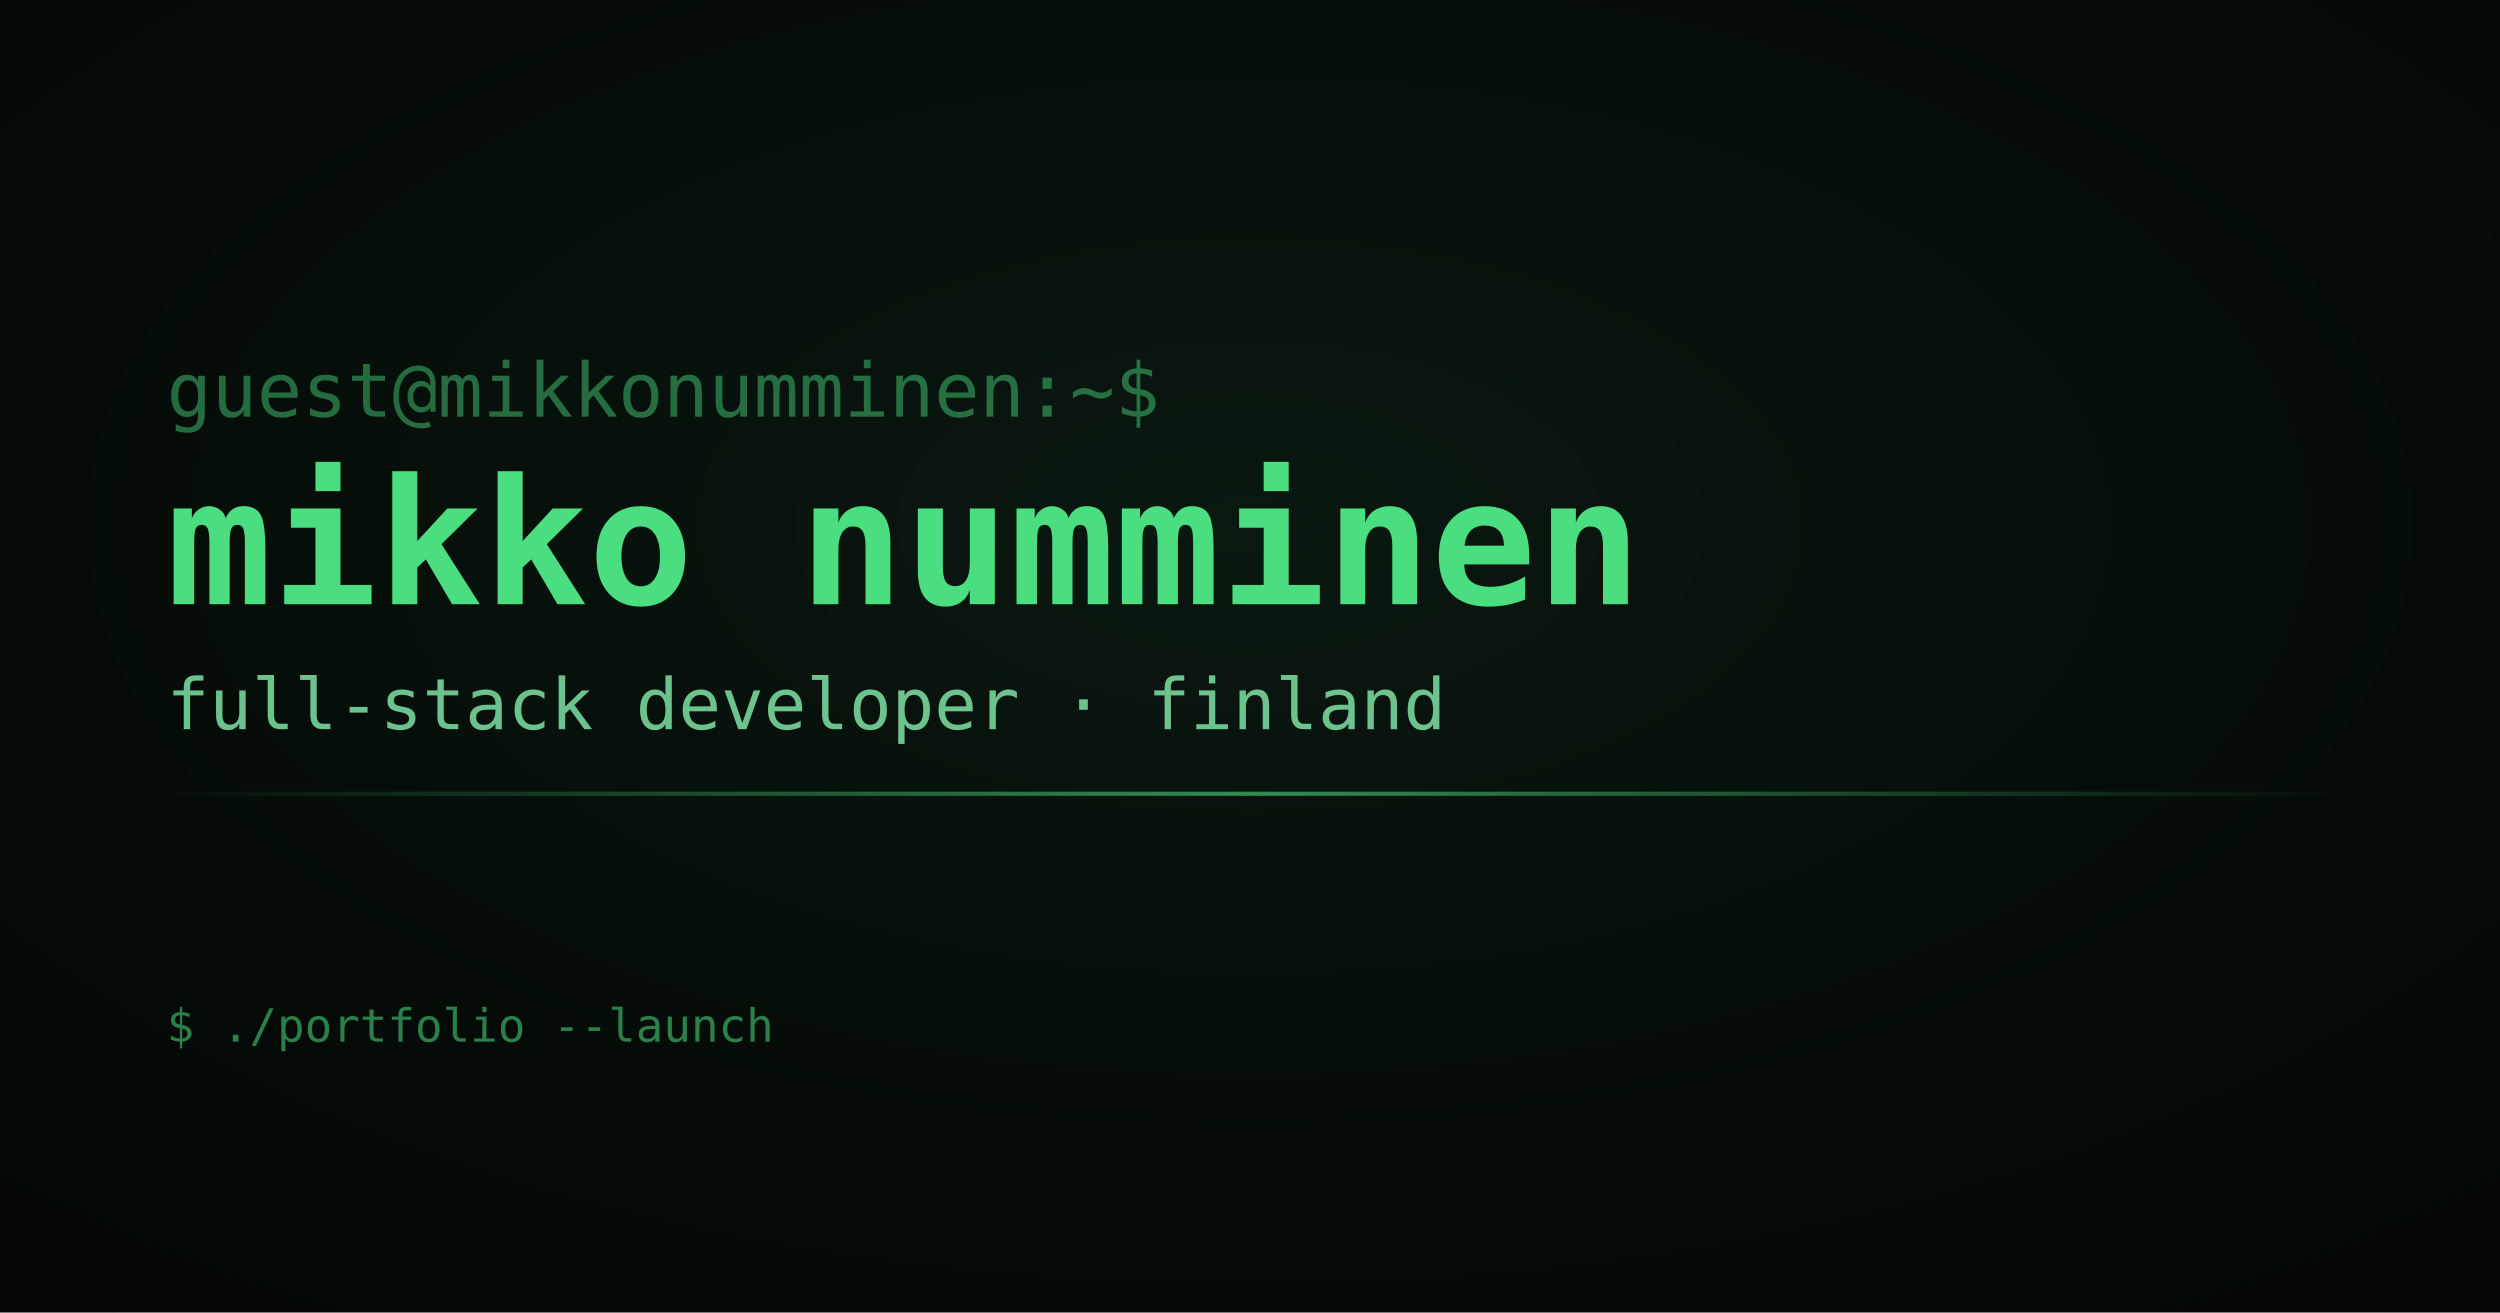
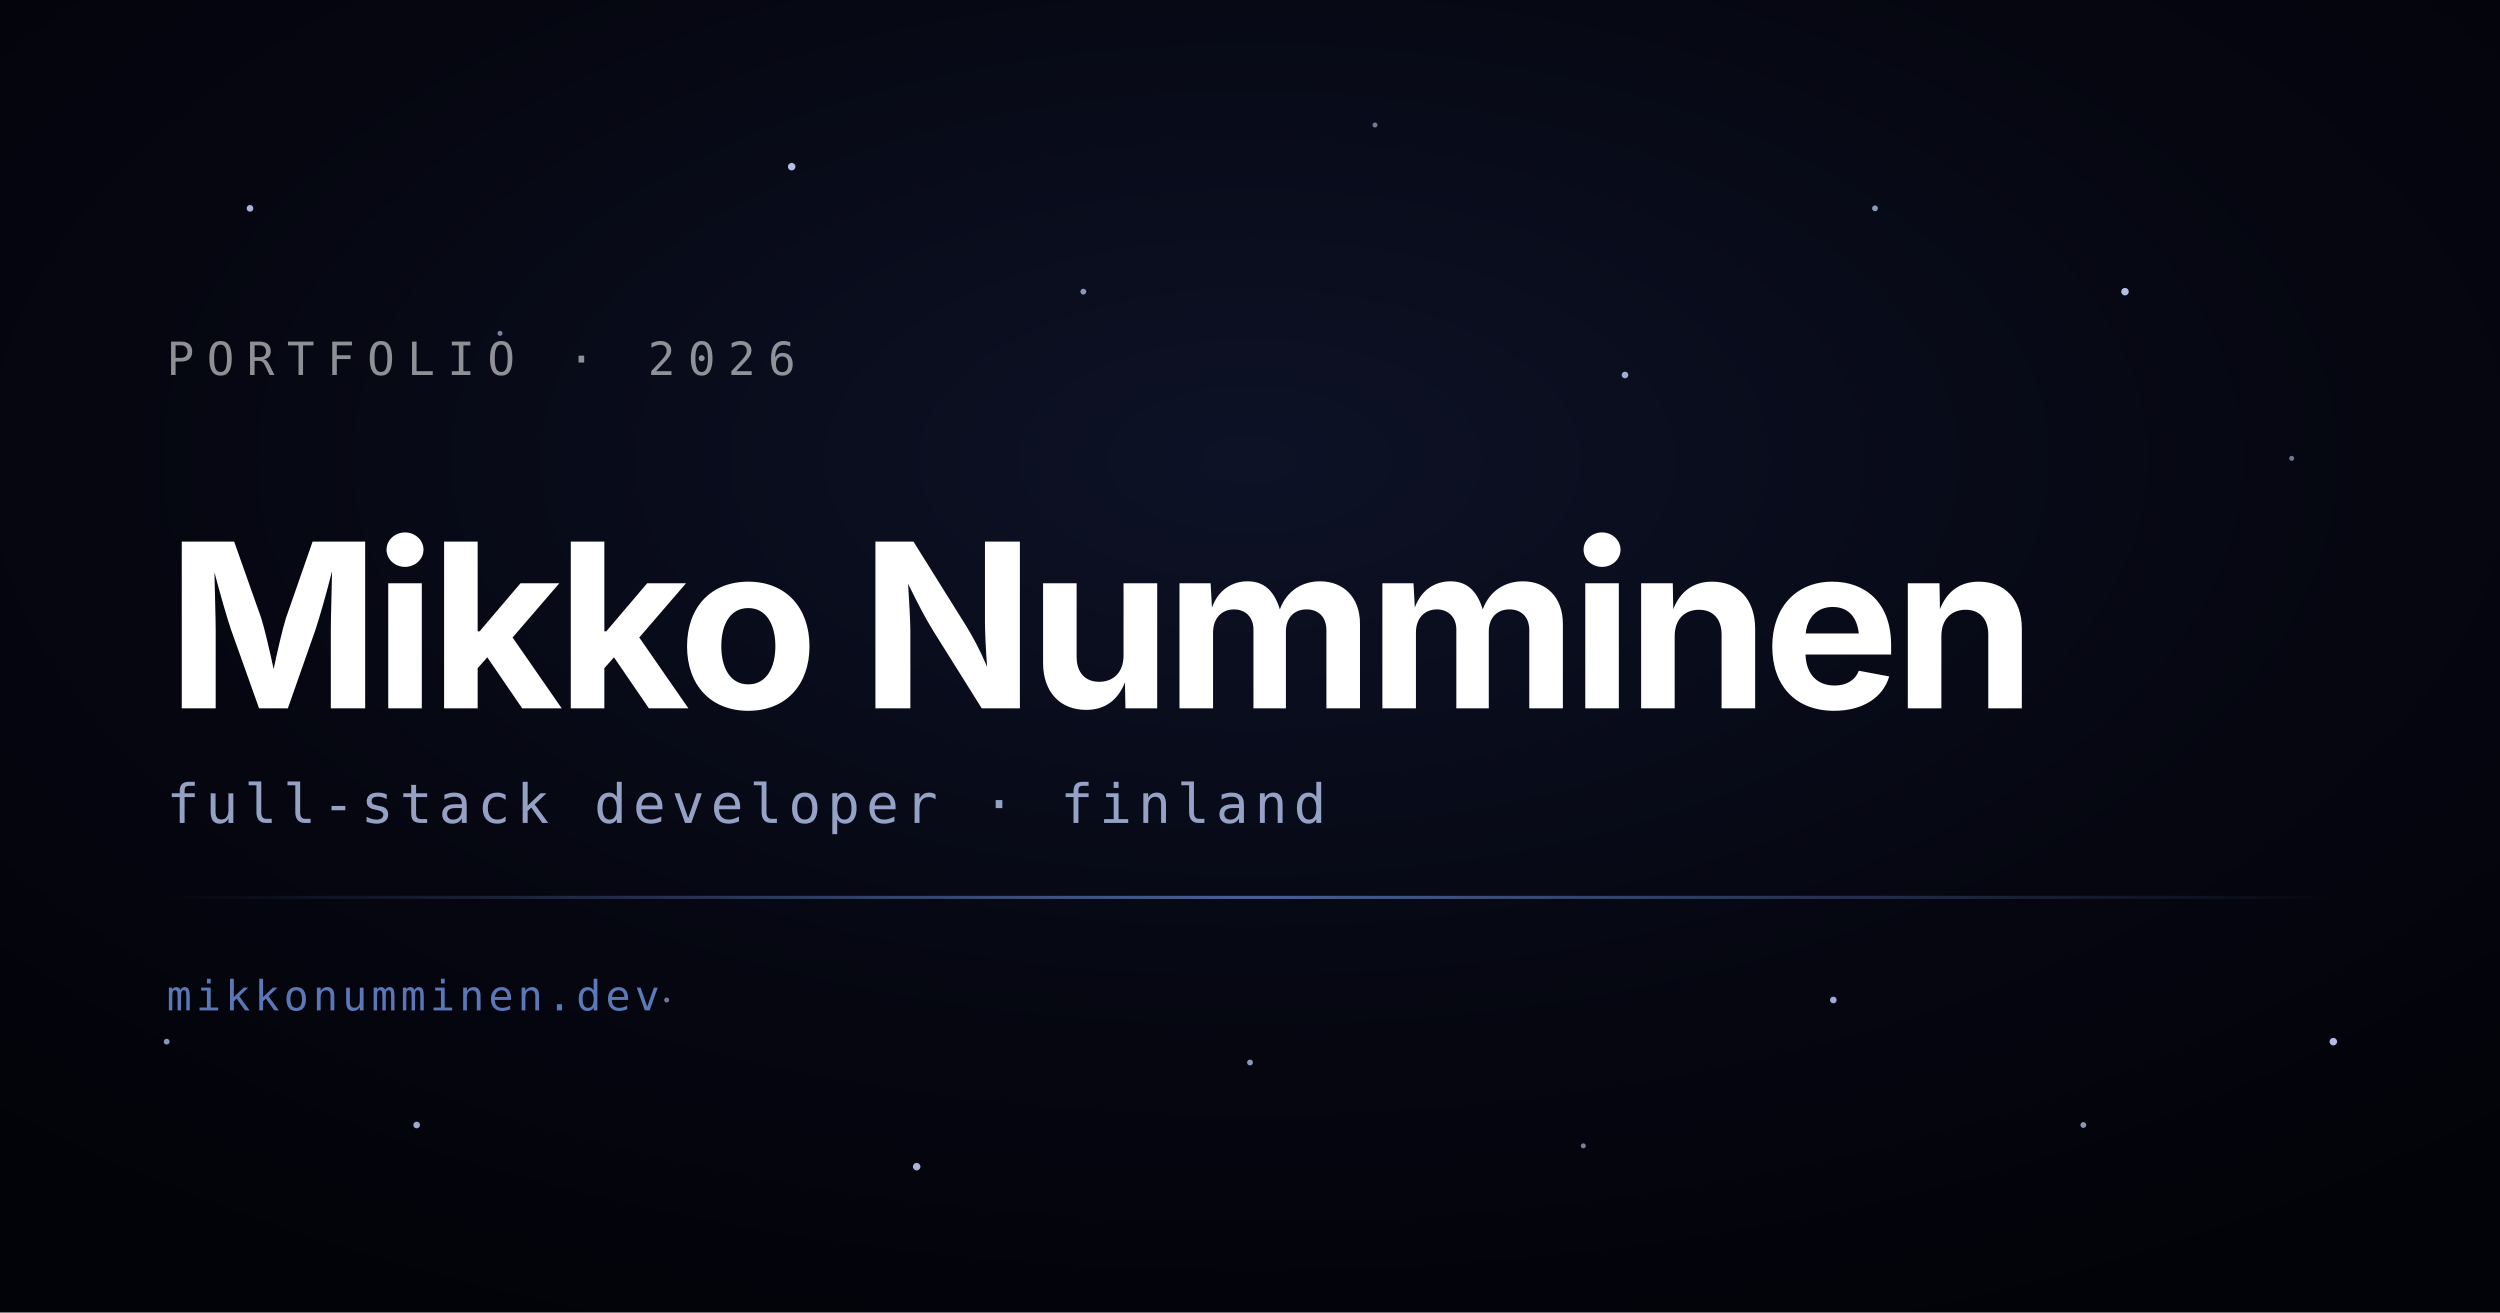
<svg xmlns="http://www.w3.org/2000/svg" viewBox="0 0 1200 630">
  <defs>
-     <radialGradient id="bg" cx="50%" cy="40%" r="80%">
-       <stop offset="0%" stop-color="#0a1810" />
-       <stop offset="100%" stop-color="#020403" />
+     <radialGradient id="home-bg" cx="50%" cy="35%" r="75%">
+       <stop offset="0%" stop-color="#0d1226" />
+       <stop offset="60%" stop-color="#050610" />
+       <stop offset="100%" stop-color="#020308" />
    </radialGradient>
-     <linearGradient id="line" x1="0%" y1="0%" x2="100%" y2="0%">
-       <stop offset="0%" stop-color="#4ade80" stop-opacity="0" />
-       <stop offset="50%" stop-color="#4ade80" stop-opacity="0.6" />
-       <stop offset="100%" stop-color="#4ade80" stop-opacity="0" />
+     <linearGradient id="home-line" x1="0%" y1="0%" x2="100%" y2="0%">
+       <stop offset="0%" stop-color="#80a8ff" stop-opacity="0" />
+       <stop offset="50%" stop-color="#80a8ff" stop-opacity="0.55" />
+       <stop offset="100%" stop-color="#80a8ff" stop-opacity="0" />
    </linearGradient>
  </defs>
-   <rect width="1200" height="630" fill="url(#bg)" />
-   <g font-family="ui-monospace, SFMono-Regular, monospace" fill="#4ade80">
-     <text x="80" y="200" font-size="36" opacity="0.45">guest@mikkonumminen:~$</text>
-     <text x="80" y="290" font-size="84" font-weight="700">mikko numminen</text>
-     <text x="80" y="350" font-size="34" fill="#86efac" opacity="0.8">full-stack developer · finland</text>
-     <text x="80" y="500" font-size="22" opacity="0.55">$ ./portfolio --launch</text>
+   <rect width="1200" height="630" fill="url(#home-bg)" />
+   <g fill="#c4d4ff">
+     <circle cx="120" cy="100" r="1.6" opacity="0.85" />
+     <circle cx="240" cy="160" r="1.2" opacity="0.6" />
+     <circle cx="380" cy="80" r="1.8" opacity="0.9" />
+     <circle cx="520" cy="140" r="1.4" opacity="0.7" />
+     <circle cx="660" cy="60" r="1.2" opacity="0.55" />
+     <circle cx="780" cy="180" r="1.6" opacity="0.8" />
+     <circle cx="900" cy="100" r="1.4" opacity="0.7" />
+     <circle cx="1020" cy="140" r="1.8" opacity="0.9" />
+     <circle cx="1100" cy="220" r="1.2" opacity="0.55" />
+     <circle cx="80" cy="500" r="1.4" opacity="0.7" />
+     <circle cx="200" cy="540" r="1.6" opacity="0.8" />
+     <circle cx="320" cy="480" r="1.2" opacity="0.55" />
+     <circle cx="440" cy="560" r="1.8" opacity="0.85" />
+     <circle cx="600" cy="510" r="1.4" opacity="0.7" />
+     <circle cx="760" cy="550" r="1.2" opacity="0.6" />
+     <circle cx="880" cy="480" r="1.6" opacity="0.8" />
+     <circle cx="1000" cy="540" r="1.4" opacity="0.7" />
+     <circle cx="1120" cy="500" r="1.8" opacity="0.9" />
  </g>
-   <rect x="80" y="380" width="1040" height="2" fill="url(#line)" />
+   <g font-family="Inter, system-ui, -apple-system, sans-serif" fill="#ffffff">
+     <text x="80" y="180" font-family="ui-monospace, SFMono-Regular, monospace" font-size="22" letter-spacing="6" opacity="0.55">PORTFOLIO · 2026</text>
+     <text x="80" y="340" font-size="110" font-weight="700" letter-spacing="-3">Mikko Numminen</text>
+     <text x="80" y="395" font-family="ui-monospace, SFMono-Regular, monospace" font-size="26" fill="#c4d4ff" opacity="0.75" letter-spacing="3">full-stack developer · finland</text>
+   </g>
+   <rect x="80" y="430" width="1040" height="1.5" fill="url(#home-line)" />
+   <text x="80" y="485" font-family="ui-monospace, SFMono-Regular, monospace" font-size="20" fill="#80a8ff" opacity="0.7" letter-spacing="2">mikkonumminen.dev</text>
</svg>
